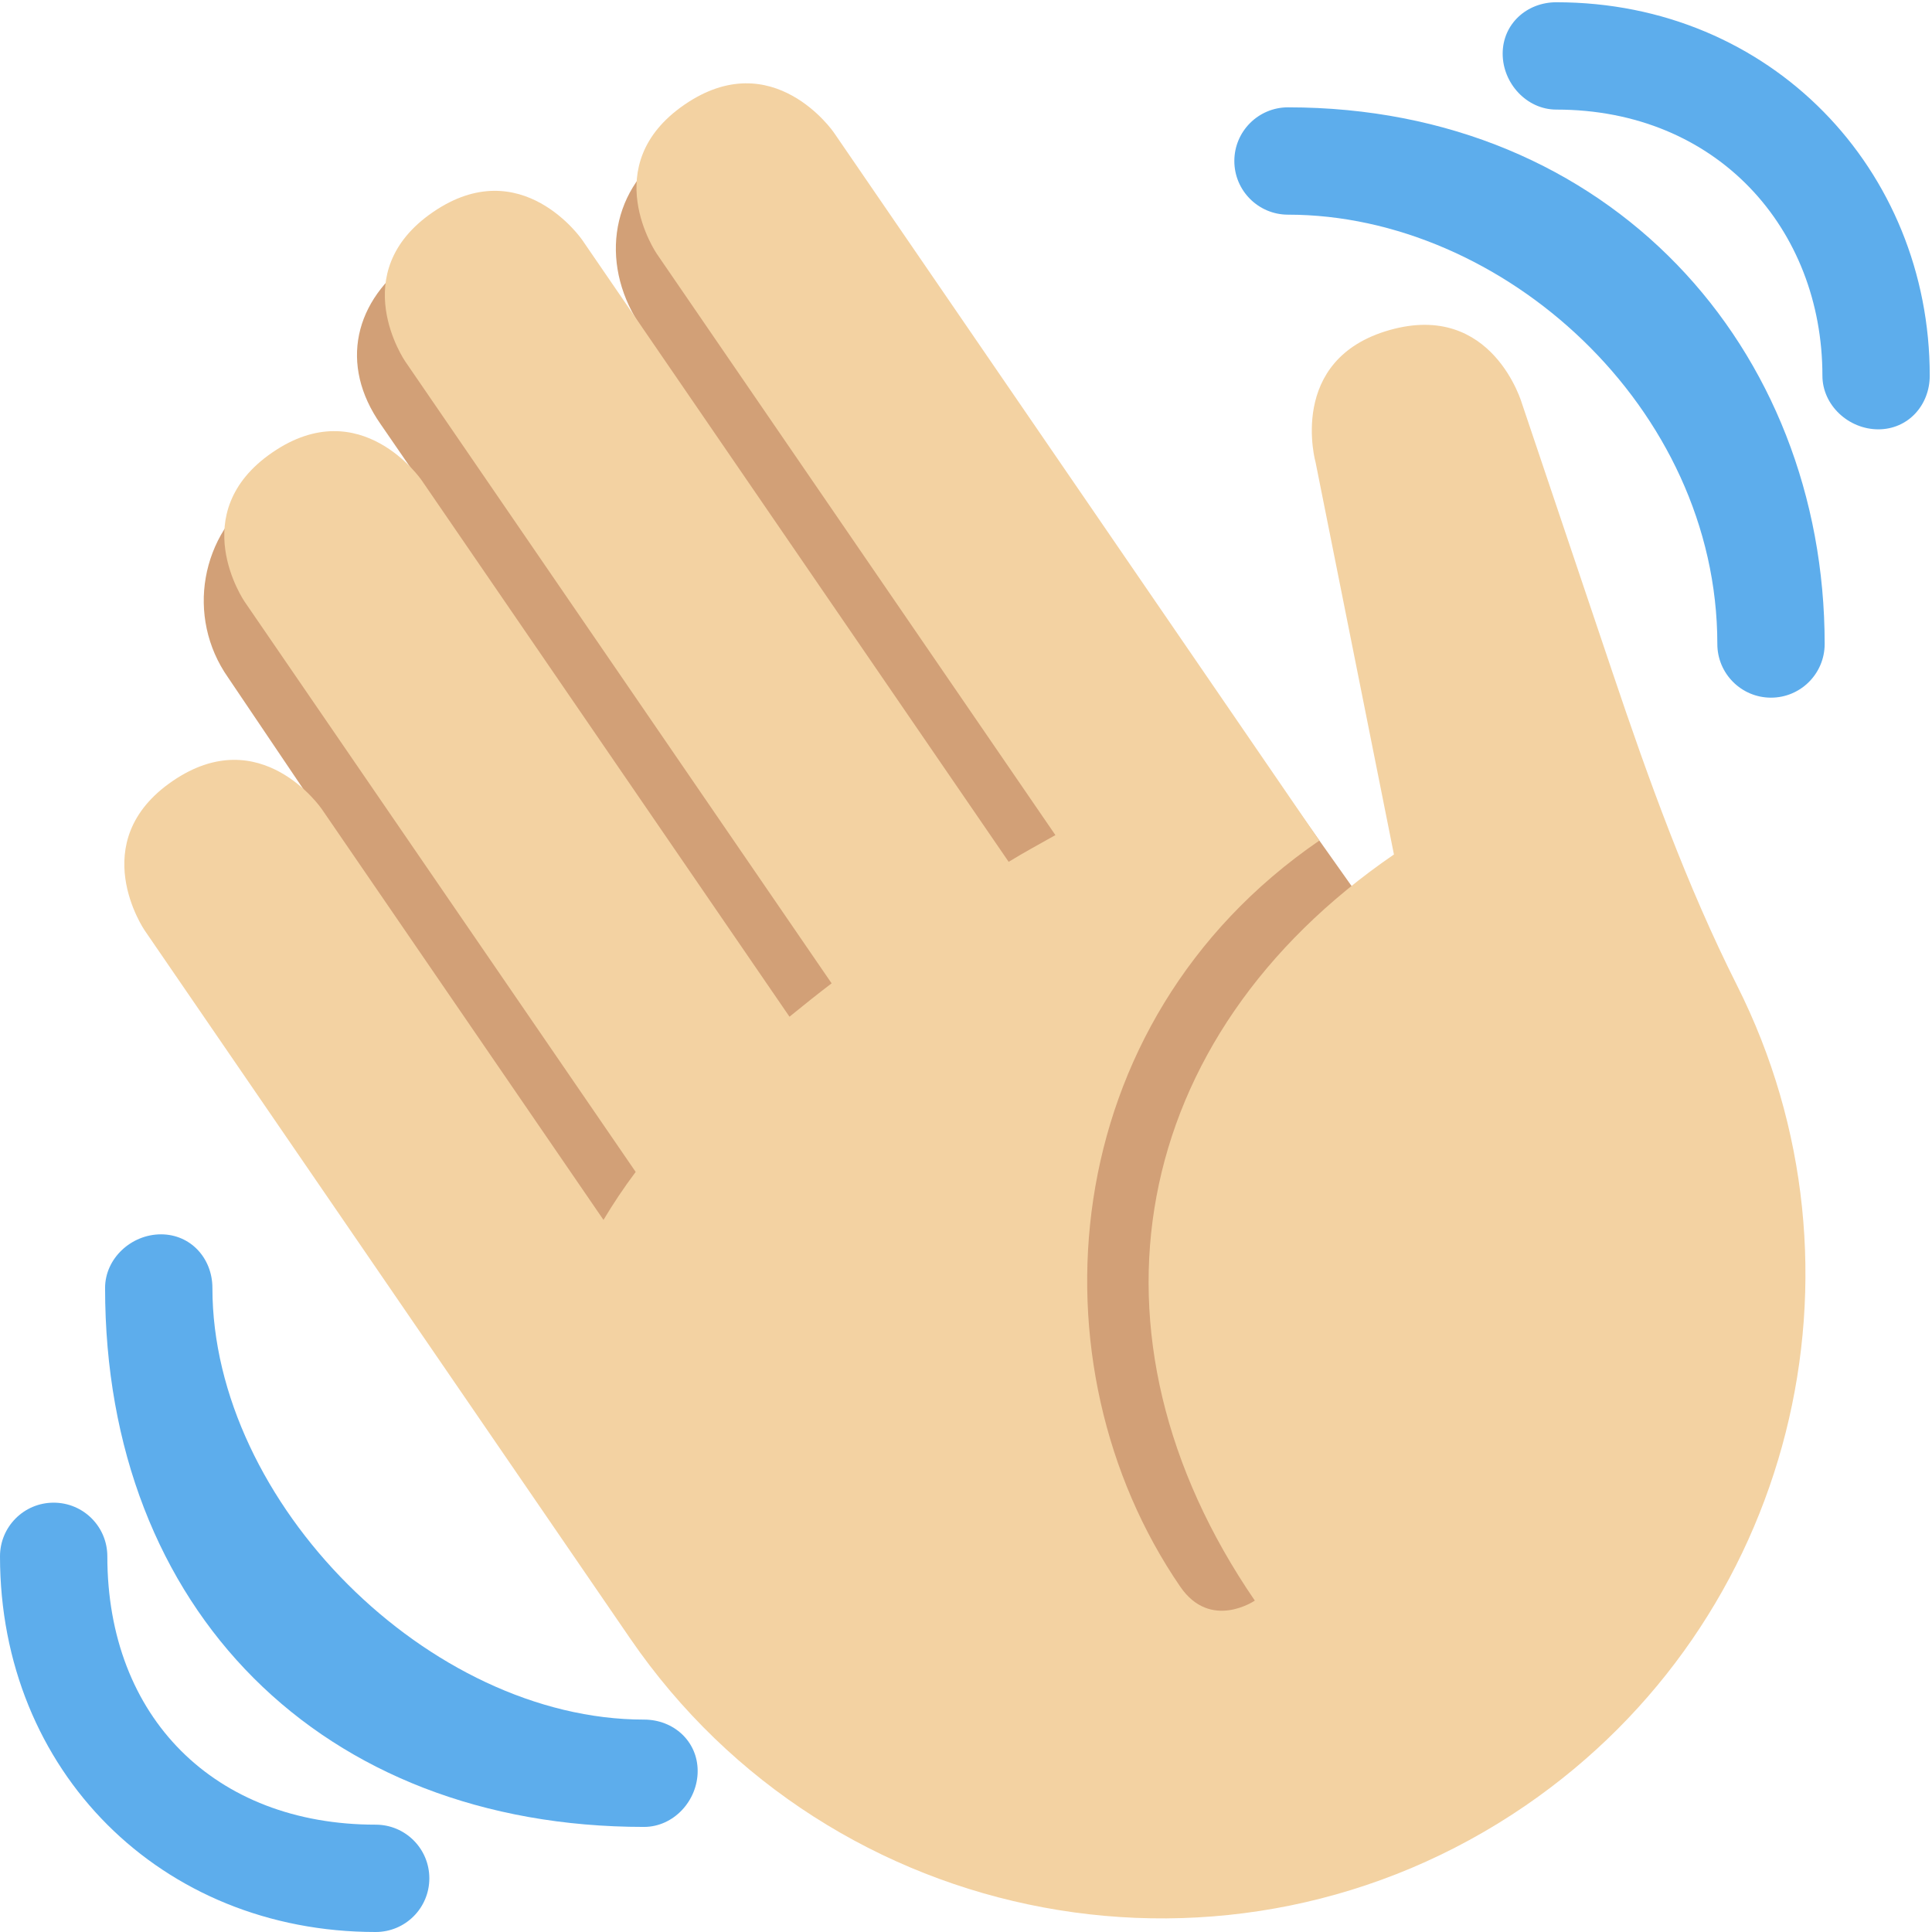
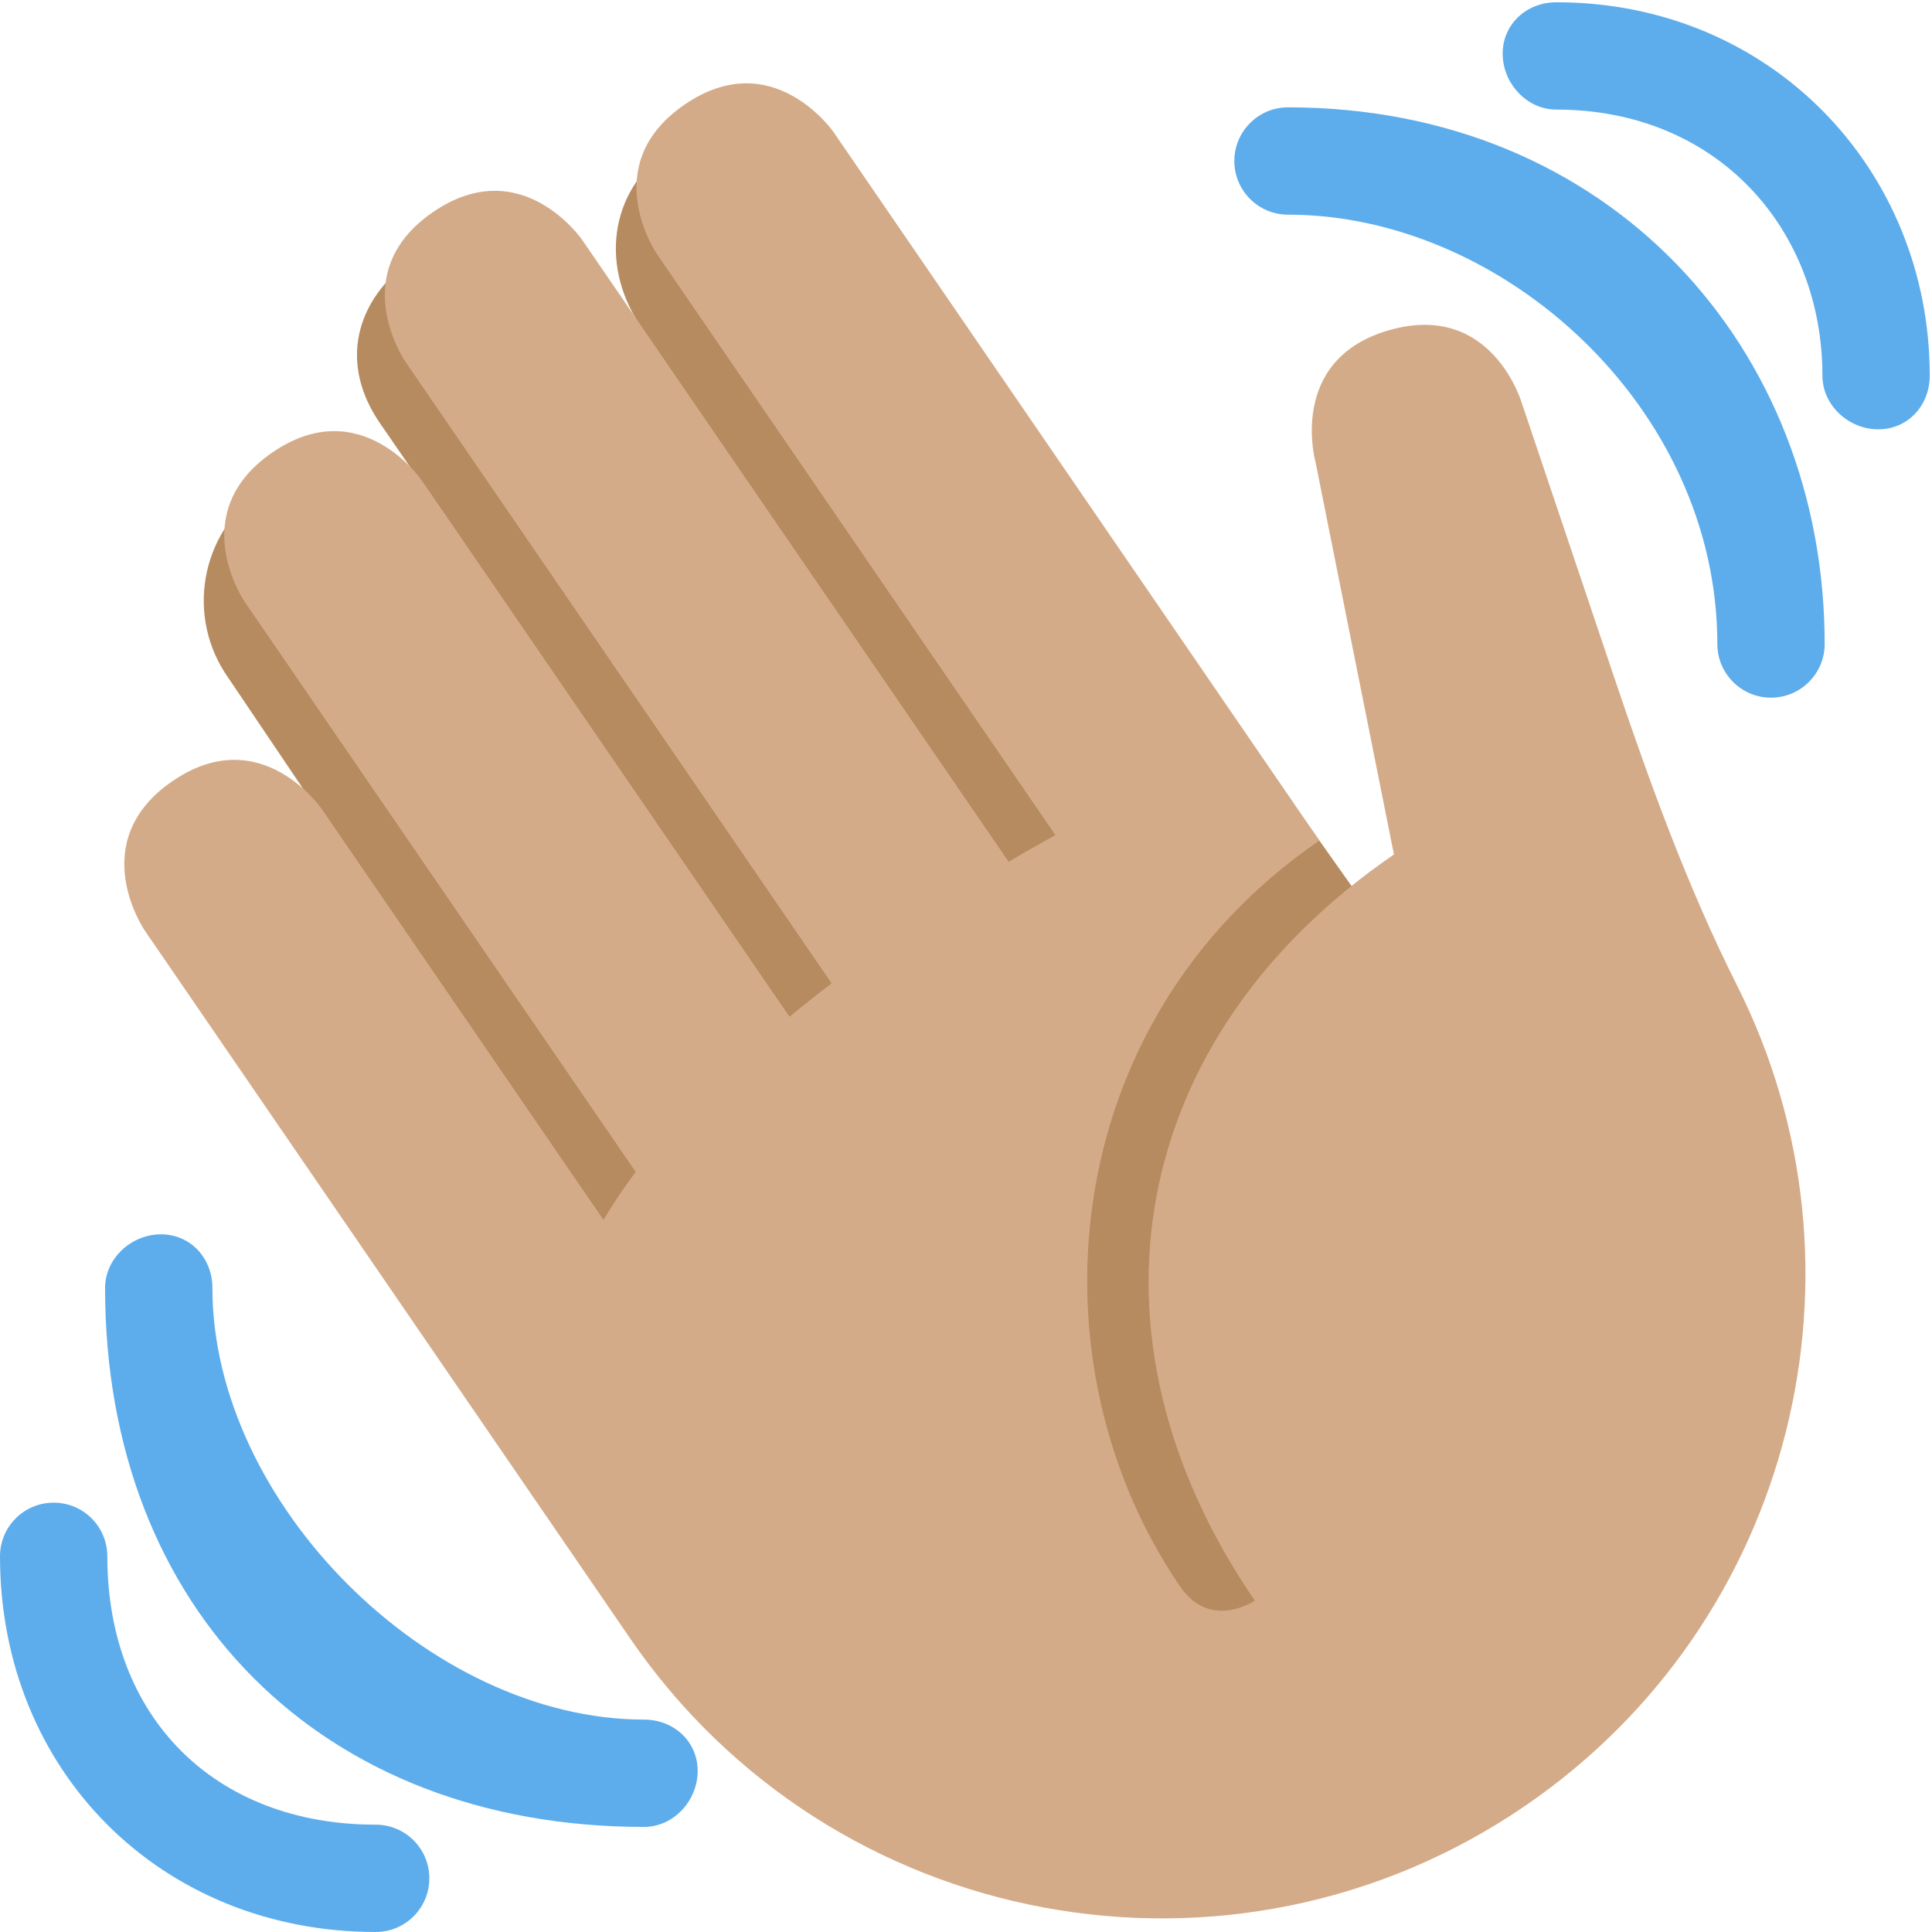
<svg xmlns="http://www.w3.org/2000/svg" viewBox="0 0 36 36">
-   <path fill="#D2A077" d="M4.861 9.147c.94-.657 2.357-.531 3.201.166l-.968-1.407c-.779-1.111-.5-2.313.612-3.093 1.112-.777 4.263 1.312 4.263 1.312-.786-1.122-.639-2.544.483-3.331 1.122-.784 2.67-.513 3.456.611l10.42 14.72L25 31l-11.083-4.042L4.25 12.625c-.793-1.129-.519-2.686.611-3.478z" />
-   <path fill="#F3D2A2" d="M2.695 17.336s-1.132-1.65.519-2.781c1.649-1.131 2.78.518 2.78.518l5.251 7.658c.181-.302.379-.6.6-.894L4.557 11.21s-1.131-1.649.519-2.78c1.649-1.131 2.78.518 2.78.518l6.855 9.997c.255-.208.516-.417.785-.622L7.549 6.732s-1.131-1.649.519-2.78c1.649-1.131 2.78.518 2.78.518l7.947 11.589c.292-.179.581-.334.871-.498L12.238 4.729s-1.131-1.649.518-2.78c1.649-1.131 2.78.518 2.78.518l7.854 11.454 1.194 1.742c-4.948 3.394-5.419 9.779-2.592 13.902.565.825 1.39.26 1.39.26-3.393-4.949-2.357-10.51 2.592-13.903L24.515 8.62s-.545-1.924 1.378-2.47c1.924-.545 2.47 1.379 2.47 1.379l1.685 5.004c.668 1.984 1.379 3.961 2.32 5.831 2.657 5.28 1.07 11.842-3.94 15.279-5.465 3.747-12.936 2.354-16.684-3.11L2.695 17.336z" />
+   <path fill="#B78B60" d="M4.861 9.147c.94-.657 2.357-.531 3.201.166l-.968-1.407c-.779-1.111-.5-2.313.612-3.093 1.112-.777 4.263 1.312 4.263 1.312-.786-1.122-.639-2.544.483-3.331 1.122-.784 2.67-.513 3.456.611l10.42 14.72L25 31l-11.083-4.042L4.25 12.625c-.793-1.129-.519-2.686.611-3.478z" />
+   <path fill="#D4AB88" d="M2.695 17.336s-1.132-1.65.519-2.781c1.649-1.131 2.78.518 2.78.518l5.251 7.658c.181-.302.379-.6.6-.894L4.557 11.21s-1.131-1.649.519-2.78c1.649-1.131 2.78.518 2.78.518l6.855 9.997c.255-.208.516-.417.785-.622L7.549 6.732s-1.131-1.649.519-2.78c1.649-1.131 2.78.518 2.78.518l7.947 11.589c.292-.179.581-.334.871-.498L12.238 4.729s-1.131-1.649.518-2.78c1.649-1.131 2.78.518 2.78.518l7.854 11.454 1.194 1.742c-4.948 3.394-5.419 9.779-2.592 13.902.565.825 1.39.26 1.39.26-3.393-4.949-2.357-10.51 2.592-13.903L24.515 8.62s-.545-1.924 1.378-2.47c1.924-.545 2.47 1.379 2.47 1.379l1.685 5.004c.668 1.984 1.379 3.961 2.32 5.831 2.657 5.28 1.07 11.842-3.94 15.279-5.465 3.747-12.936 2.354-16.684-3.11L2.695 17.336z" />
  <g fill="#5DADEC">
    <path d="M12 32.042C8 32.042 3.958 28 3.958 24c0-.553-.405-1-.958-1s-1.042.447-1.042 1C1.958 30 6 34.042 12 34.042c.553 0 1-.489 1-1.042s-.447-.958-1-.958z" />
    <path d="M7 34c-3 0-5-2-5-5 0-.553-.447-1-1-1s-1 .447-1 1c0 4 3 7 7 7 .553 0 1-.447 1-1s-.447-1-1-1zM24 2c-.552 0-1 .448-1 1s.448 1 1 1c4 0 8 3.589 8 8 0 .552.448 1 1 1s1-.448 1-1c0-5.514-4-10-10-10z" />
    <path d="M29 .042c-.552 0-1 .406-1 .958s.448 1.042 1 1.042c3 0 4.958 2.225 4.958 4.958 0 .552.489 1 1.042 1s.958-.448.958-1C35.958 3.163 33 .042 29 .042z" />
  </g>
</svg>
